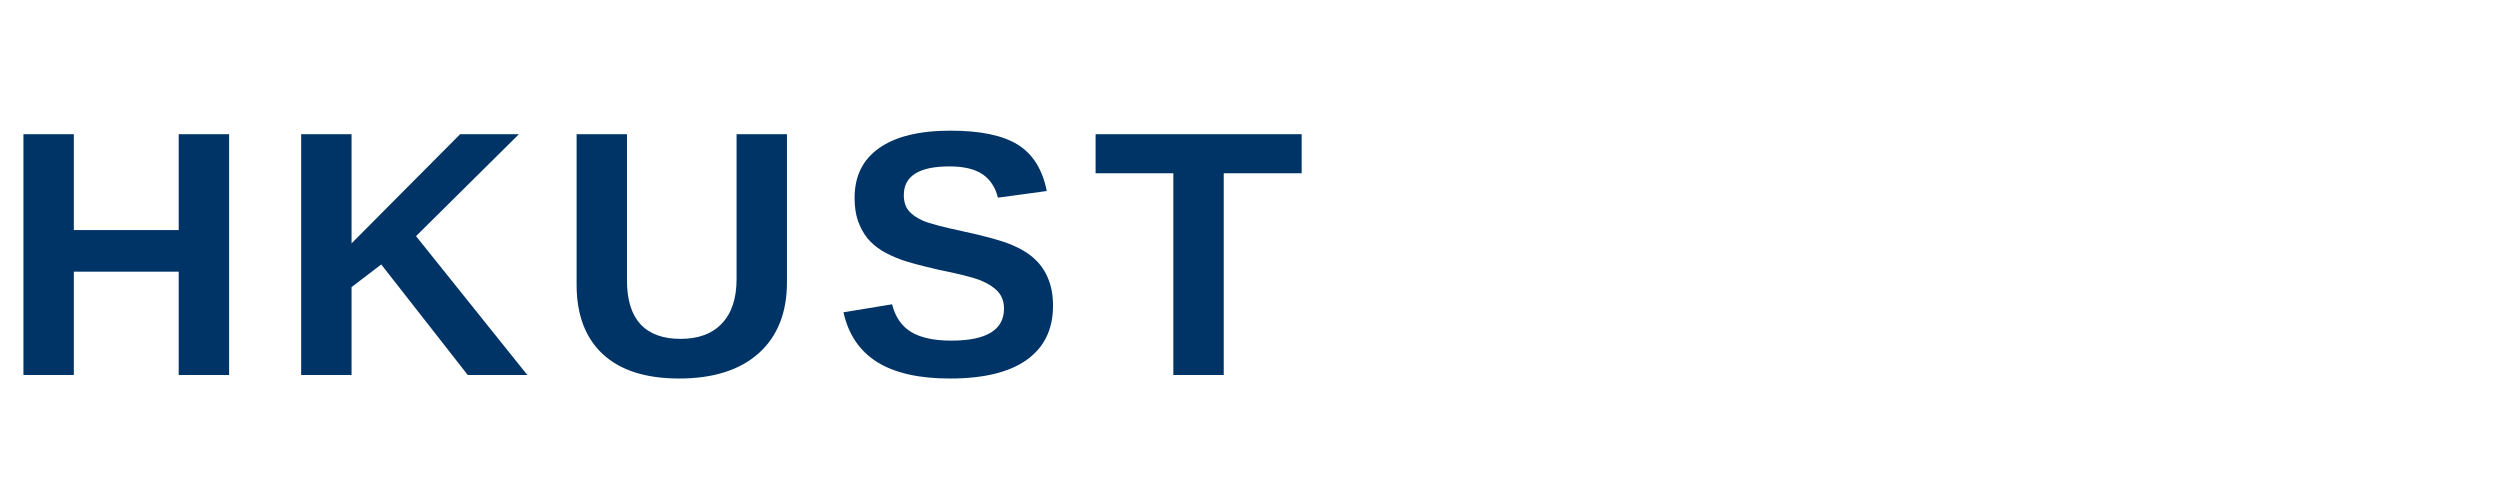
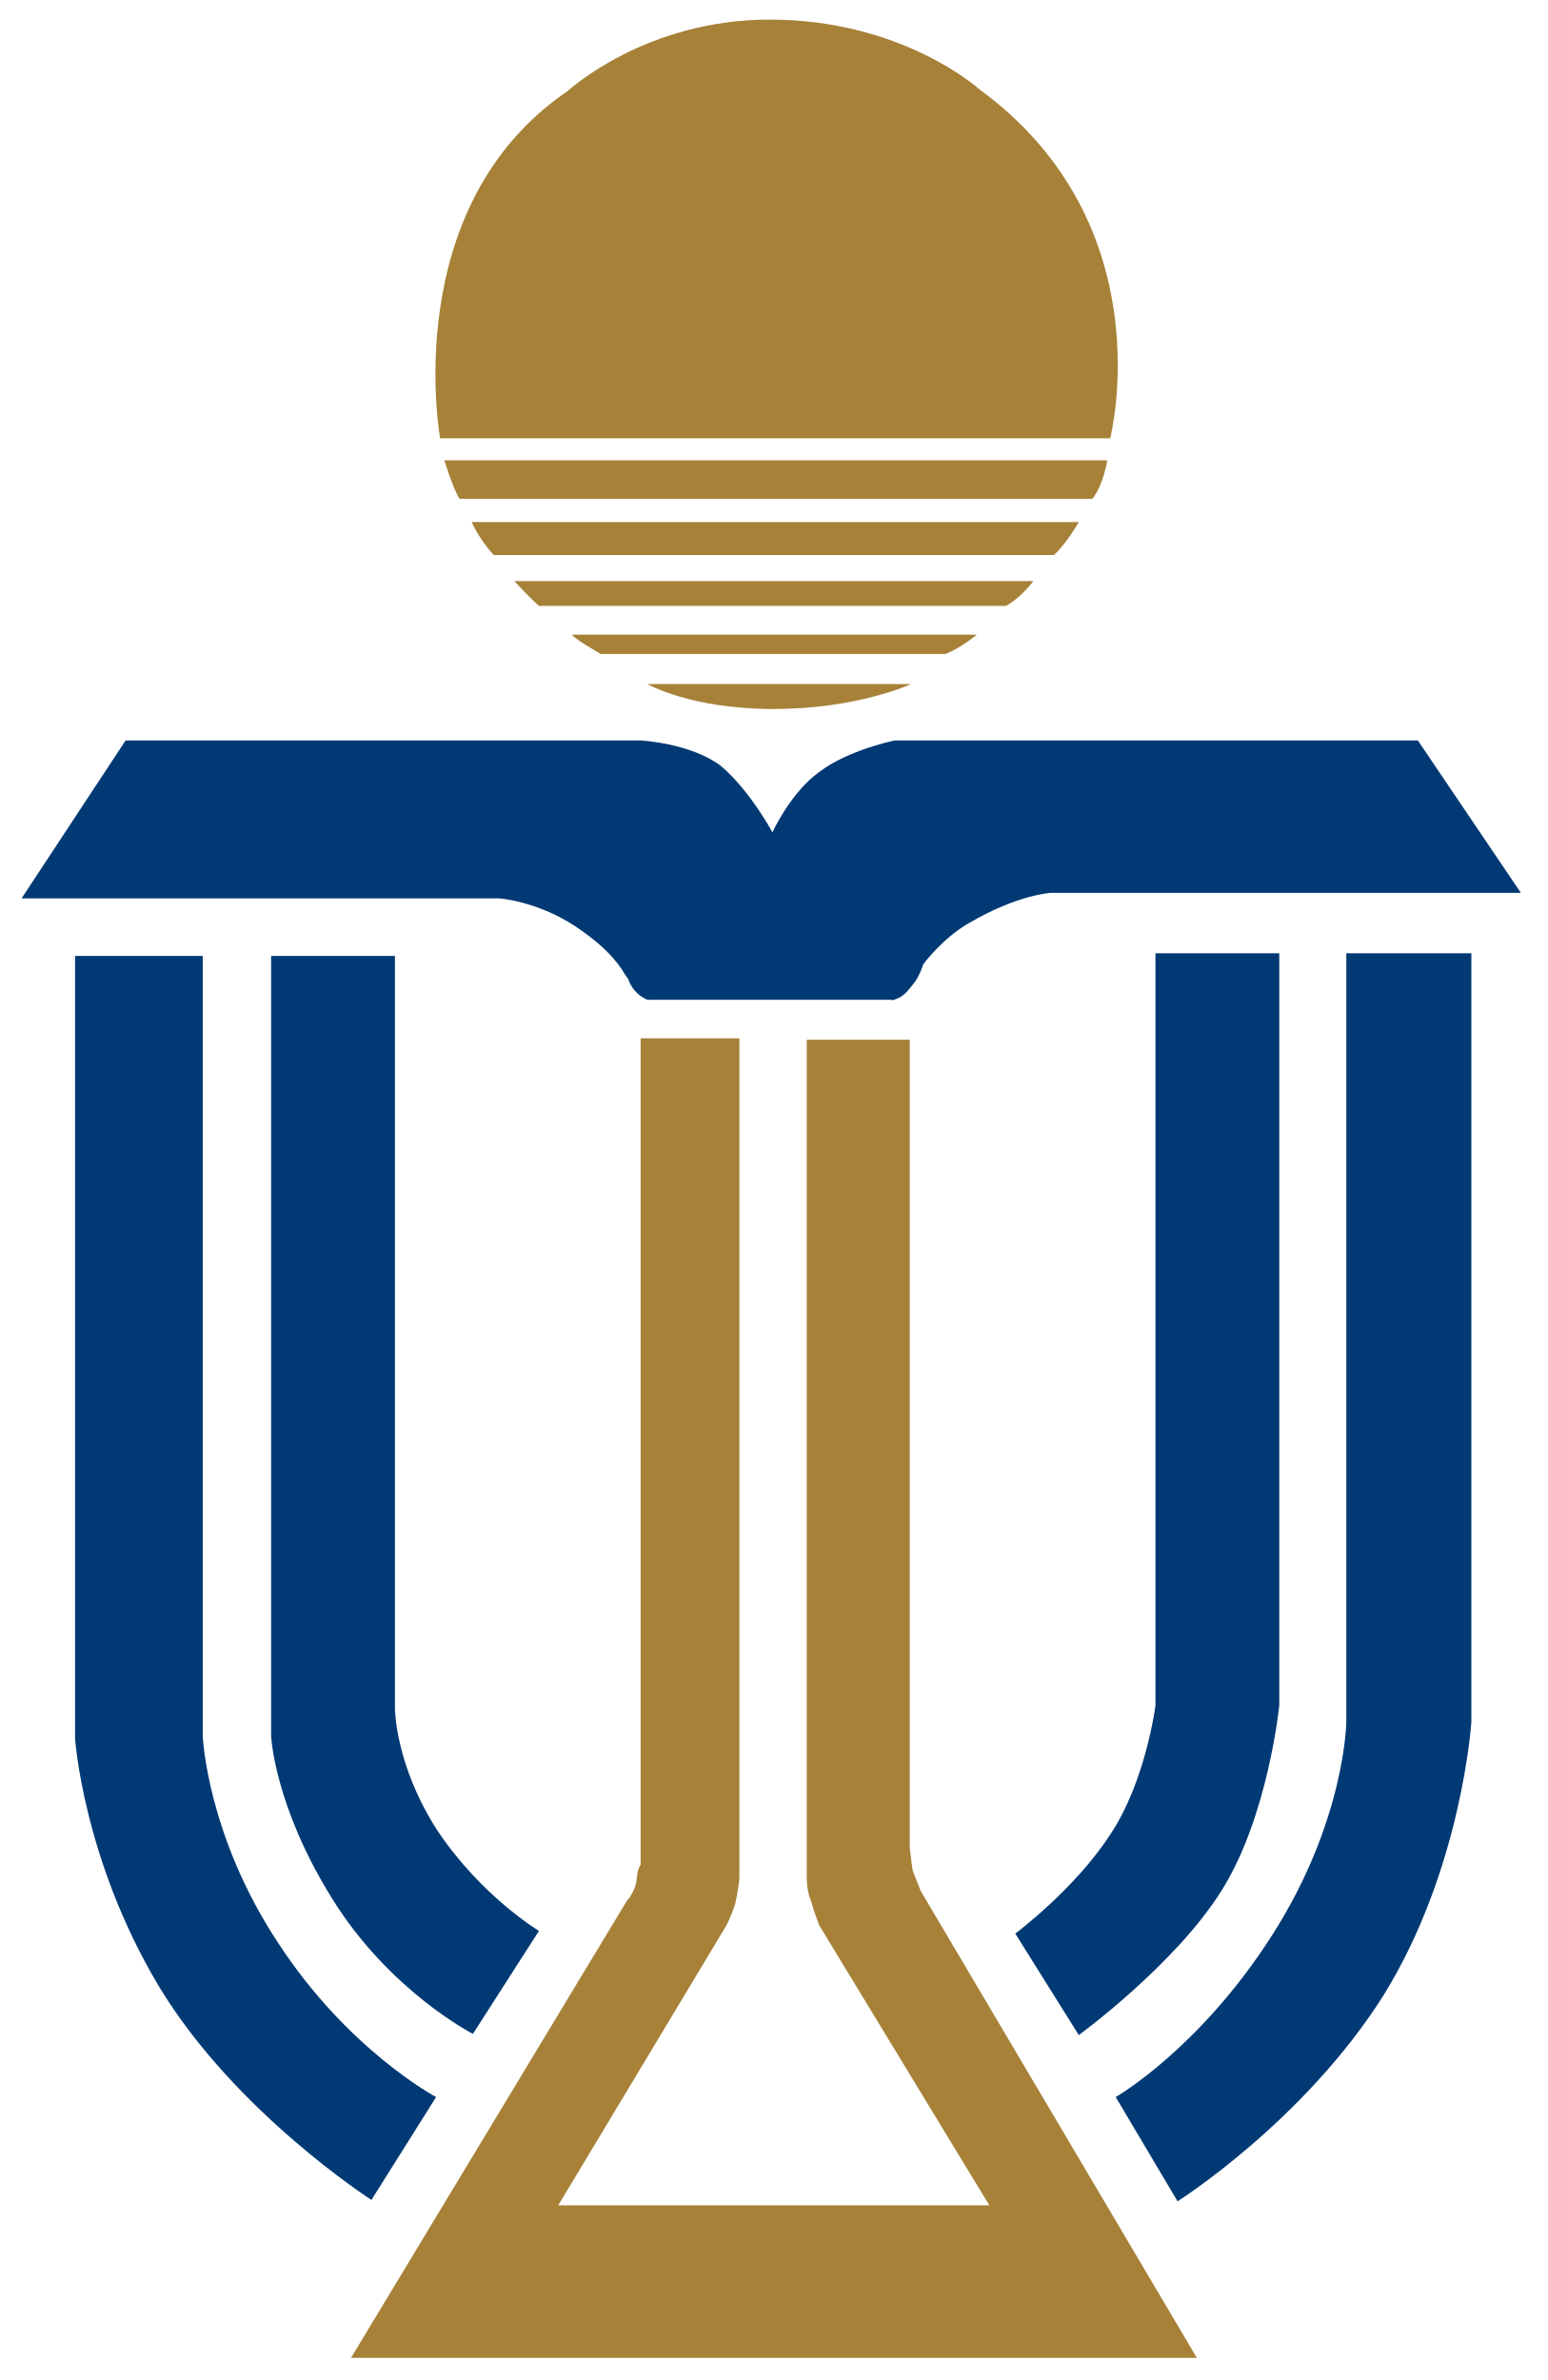
- <svg xmlns="http://www.w3.org/2000/svg" viewBox="0 0 200 40" fill="none">
-   <text x="0" y="30" font-family="Arial, Helvetica, sans-serif" font-size="28" font-weight="700" fill="#003366" letter-spacing="2">HKUST</text>
+ <svg xmlns="http://www.w3.org/2000/svg" width="254.951" height="392.232" viewBox="0 0 390 600">
+   <path fill="#A68137" d="M275.387,125.75c2.789-3.484,3.751-9.706,3.751-9.706H112.028c0,0,2.062,6.893,3.806,9.706H275.387z" />
+   <path fill="#A68137" d="M265.683,139.927c3.103-2.763,6.272-8.312,6.272-8.312H118.92c0,0,1.718,4.156,5.549,8.312H265.683z" />
+   <path fill="#A68137" d="M253.604,152.752c3.782-2.065,6.903-6.255,6.903-6.255H129.672c0,0,3.11,3.484,6.196,6.255H253.604z" />
+   <path fill="#A68137" d="M238.324,164.864c3.781-1.418,7.964-4.87,7.964-4.87H144.23c0,0,0,0.747,7.241,4.87H238.324z" />
+   <path fill="#A68137" d="M163.219,172.454c0,0,10.752,6.28,31.854,6.28c21.134,0,34.59-6.28,34.59-6.28H163.219z" />
+   <path fill="#003974" d="M161.502,186.665c0,0,12.816,0.672,20.382,6.553c7.293,6.264,12.842,16.616,12.842,16.616 s4.504-9.979,11.791-15.198c7.252-5.582,19.049-7.971,19.049-7.971h131.867l25.965,38.424H264.984c0,0-8.293,0.333-20.755,7.649 c-6.603,3.749-11.48,10.345-11.48,10.345s-0.963,3.119-2.389,4.812c-1.395,1.767-2.439,3.177-4.133,3.824 c-1.758,0.747-1.393,0.332-1.393,0.332h-61.616c0,0-2.488-0.979-3.784-3.111c-1.392-2.065-0.372-1.352-1.741-3.045 c-1.045-1.716-3.483-6.262-12.817-12.484c-9.68-6.296-19.039-6.927-19.039-6.927H5.436l26.23-39.819H161.502z" />
+   <path fill="#003974" d="M68.35,240.993v196.59c0,0,0.696,17.37,15.256,40.863c14.533,23.544,35.613,34.294,35.613,34.294 l16.649-25.957c0,0-14.509-8.685-25.607-25.309c-10.703-16.574-10.703-30.812-10.703-30.812v-189.67H68.35z" />
+   <path fill="#003974" d="M291.282,240.32v189.647c0,0-2.405,19.062-11.415,32.552c-9.008,13.837-23.923,24.937-23.923,24.937 l16.011,25.584c0,0,24.189-17.621,35.936-36.335c11.797-18.665,14.601-46.737,14.601-46.737V240.32H291.282z" />
+   <path fill="#003974" d="M18.925,240.993v197.311c0,0,2.041,30.487,21.054,62.318c19.113,31.804,53.656,53.979,53.656,53.979 l16.301-25.932c0,0-22.174-11.771-39.794-38.823c-18.068-27.326-19.038-52.263-19.038-52.263v-196.59H18.925z" />
+   <path fill="#A68137" d="M161.502,261.756v208.378c0,0-0.771,0.722-1.021,3.783c-0.374,3.161-2.438,5.251-2.438,5.251 L88.483,594.42h213.234l-69.616-117.715l-2.058-5.227l-0.696-5.5V262.13h-25.966v211.539c0,0,0,3.036,1.046,5.5 c0.647,2.438,2.089,6.197,2.089,6.197l42.891,70.604H140.721l42.208-70.255c0,0,1.395-2.415,2.439-5.873 c0.722-3.137,1.02-6.173,1.02-6.173V261.756H161.502z" />
+   <path fill="#003974" d="M339.396,240.32v193.853c0,0-0.299,24.912-18.665,53.632c-18.35,28.77-39.471,40.864-39.471,40.864 l15.596,26.28c0,0,31.806-20.085,51.914-51.914c19.744-31.855,22.15-68.862,22.15-68.862V240.32H339.396z" />
+   <path fill="#A68137" d="M110.956,110.494c0,0-10.701-58.459,32.203-87.585c0,0,19.387-17.968,50.845-17.968 c33.618,0,52.964,17.628,52.964,17.628c46.738,34.236,32.899,87.926,32.899,87.926H110.956z" />
</svg>
